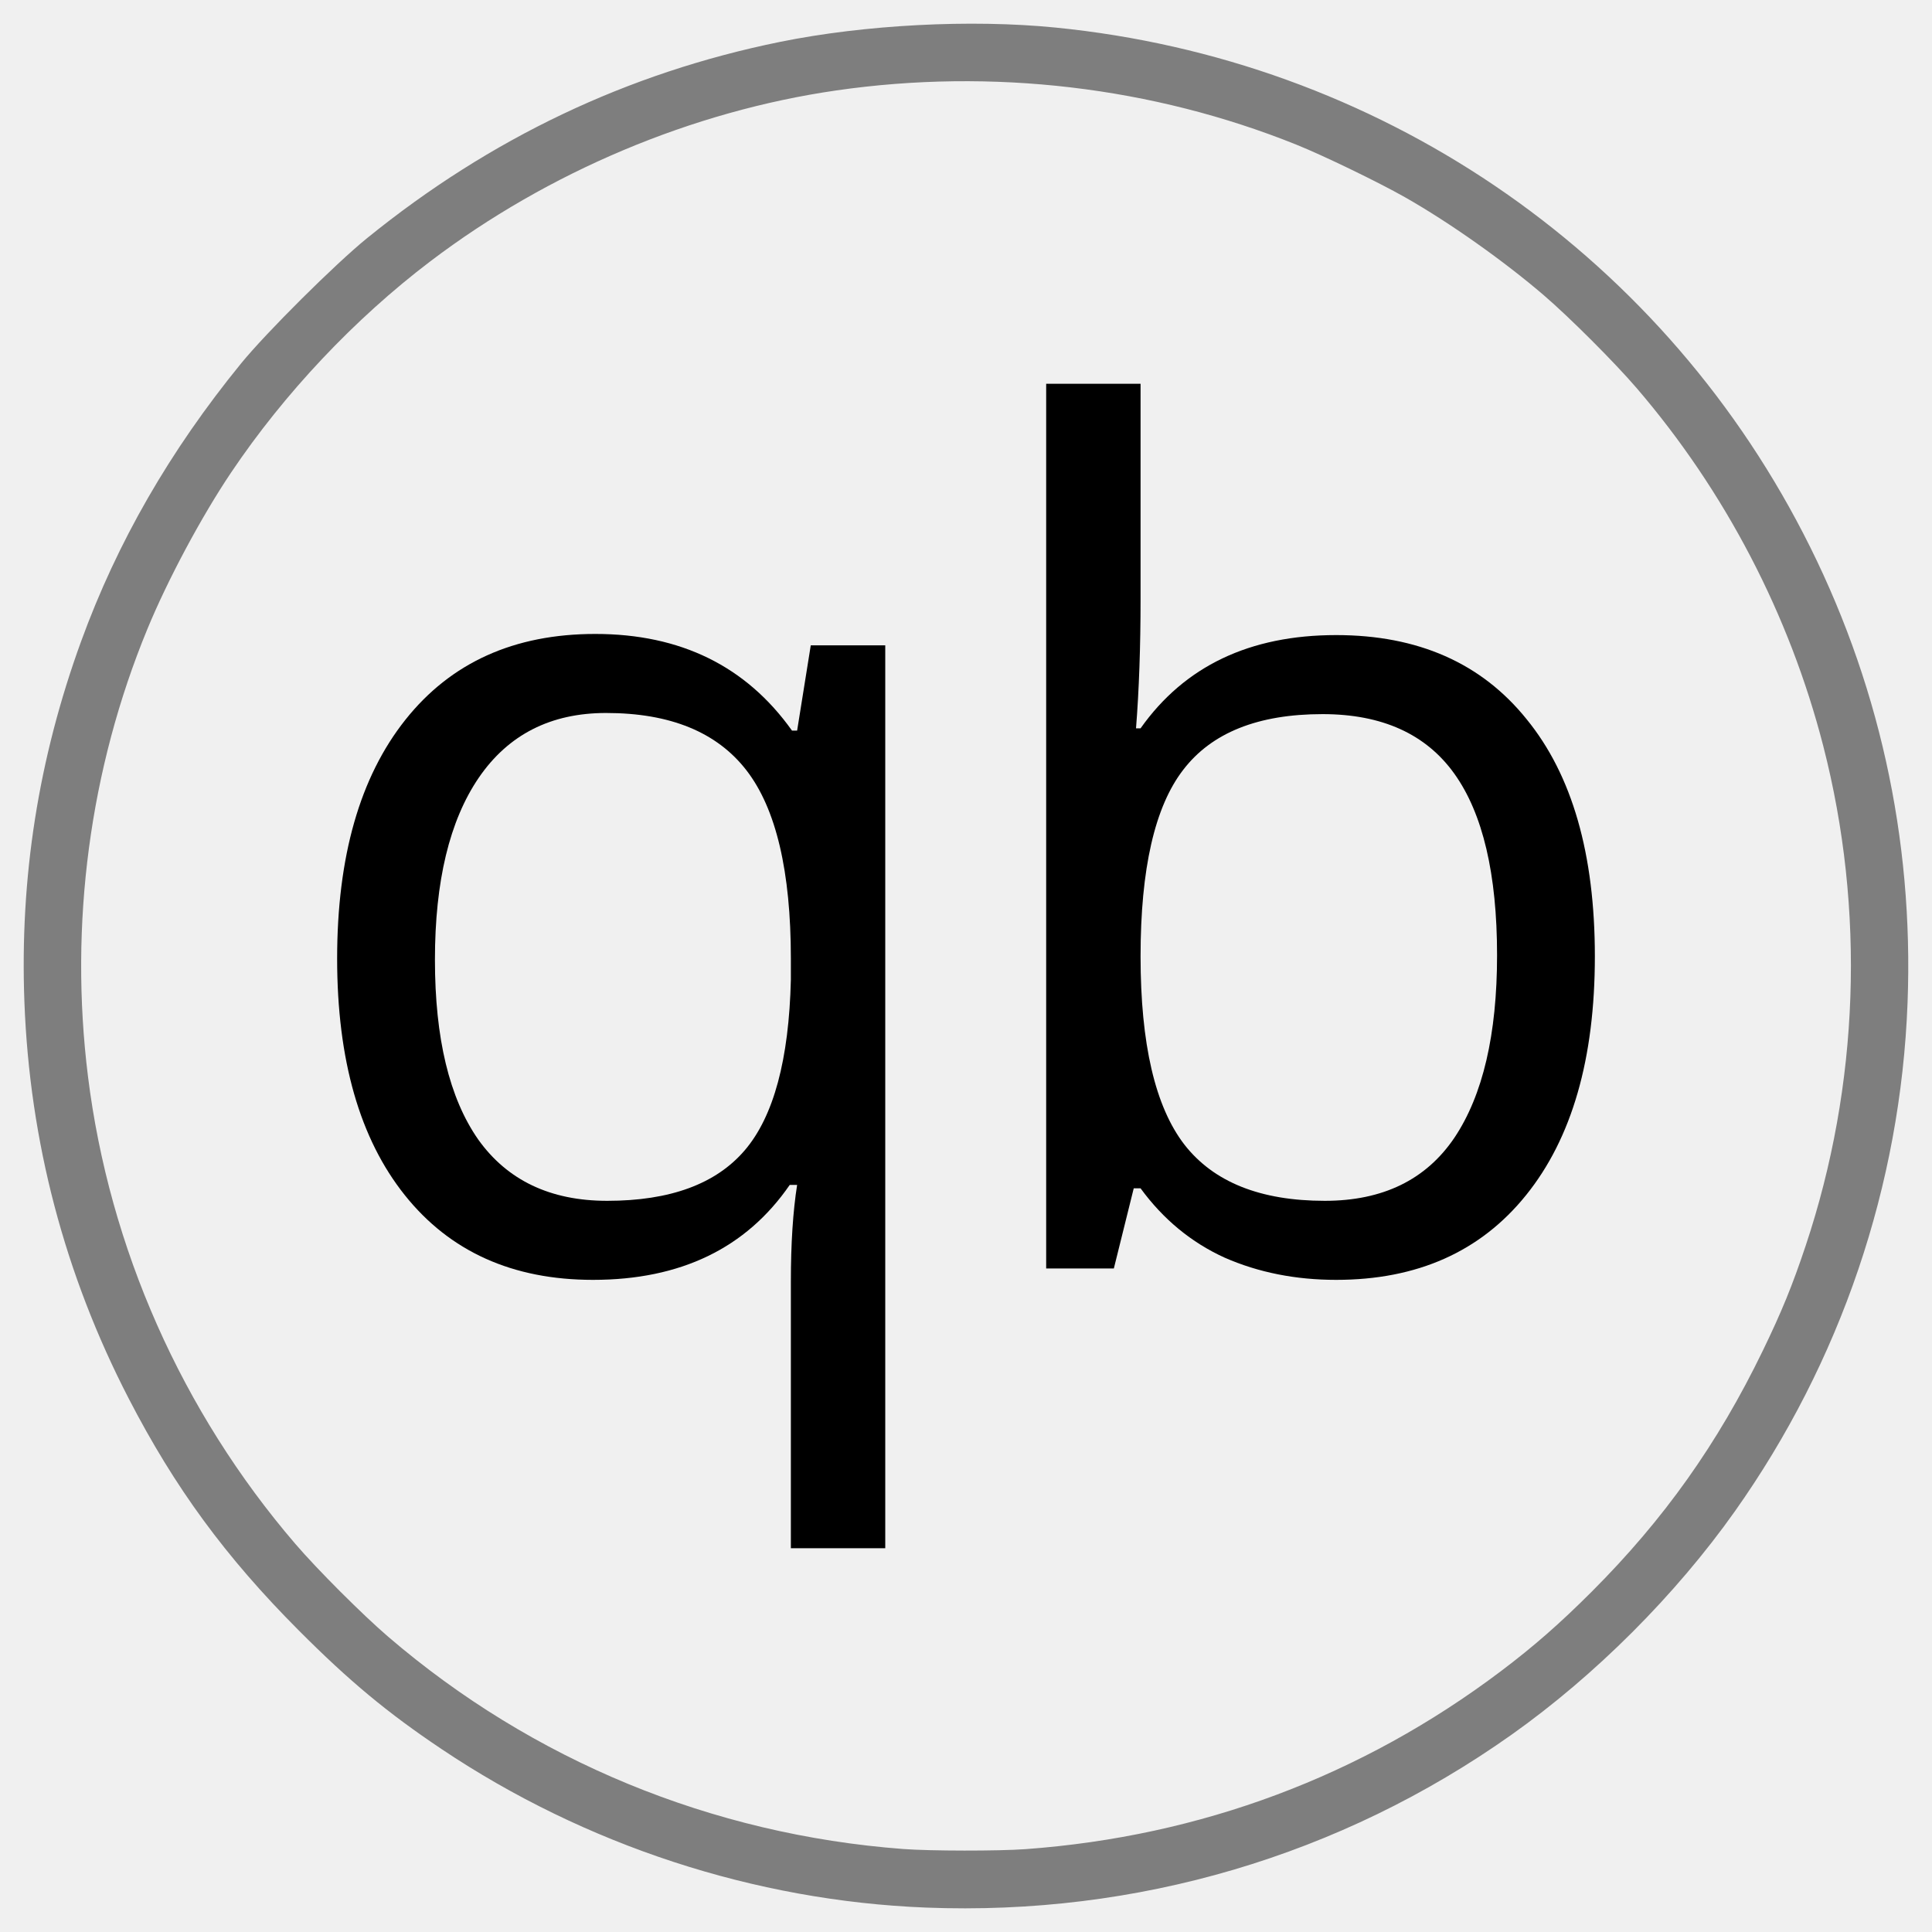
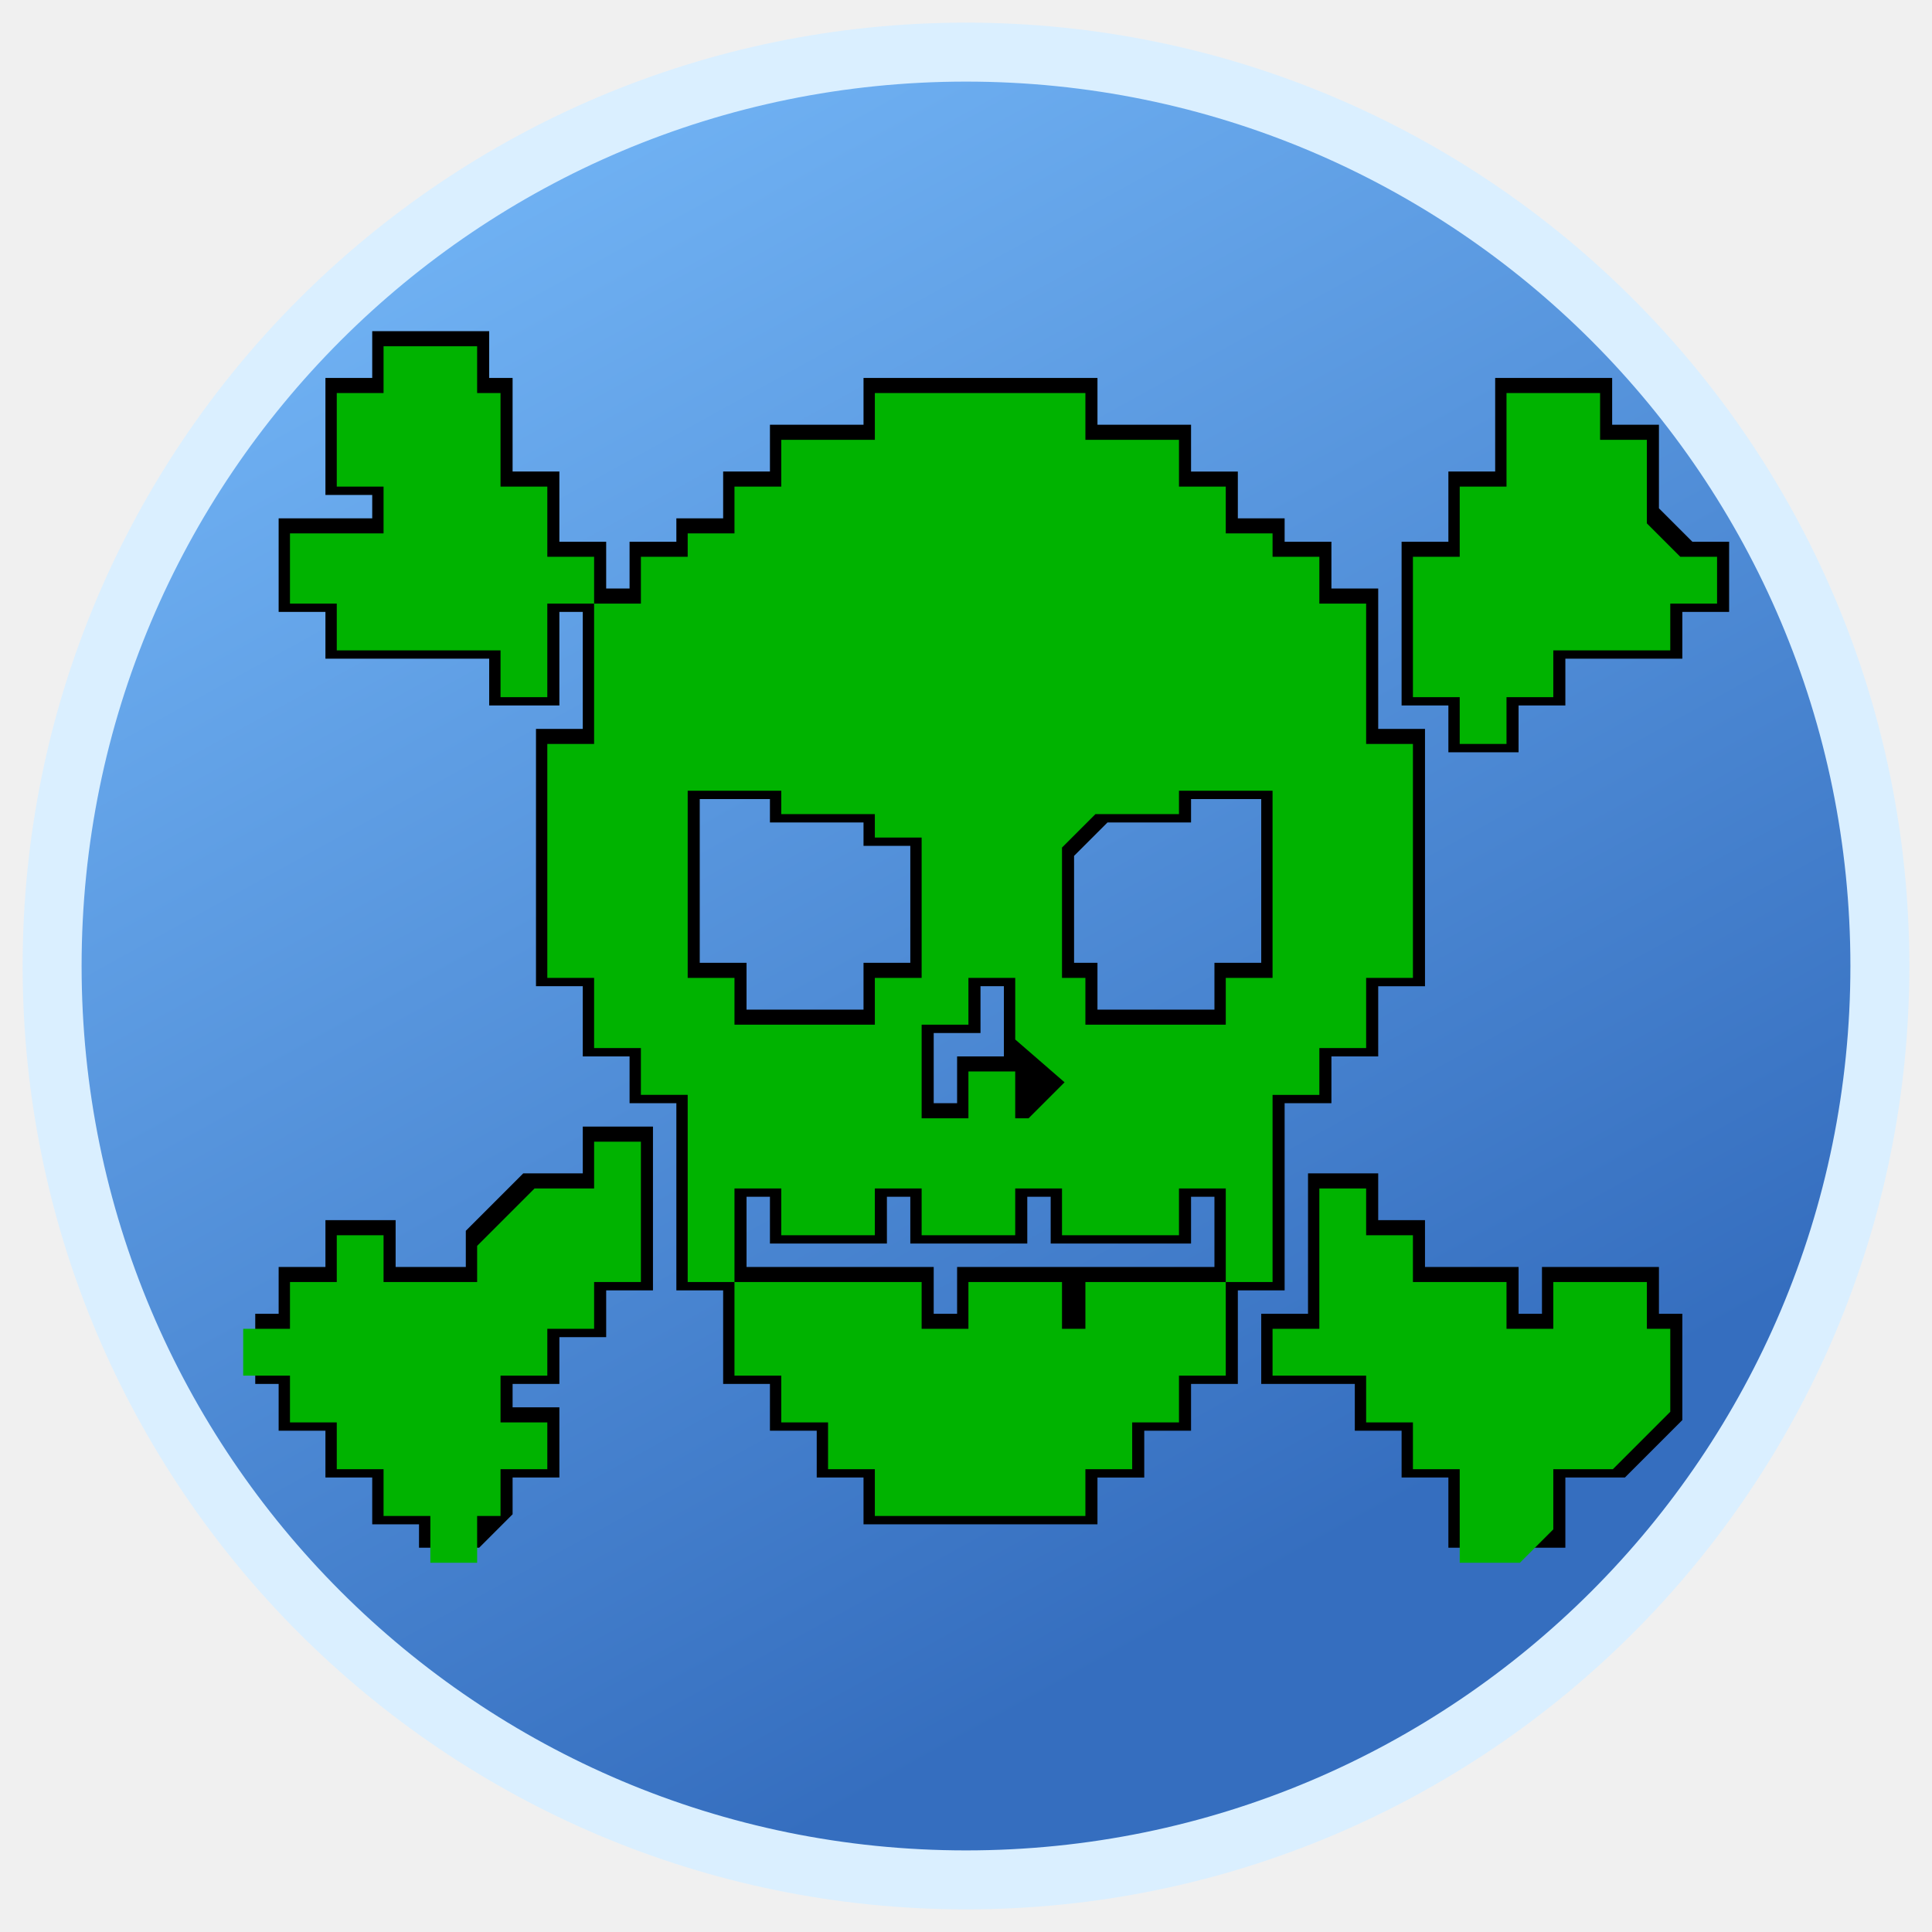
<svg xmlns="http://www.w3.org/2000/svg" height="1024" viewBox="0 0 1024 1024" width="1024" version="1.1" id="svg3">
-   <defs id="defs3">
-     <linearGradient id="swatch7">
-       <stop style="stop-color:#808080;stop-opacity:1;" offset="0" id="stop8" />
-     </linearGradient>
-   </defs>
+   <defs id="defs3" />
  <linearGradient id="a" gradientUnits="userSpaceOnUse" x1="348.283" x2="782.06" y1="0" y2="786.483">
-     <stop offset="0" stop-color="#72b4f5" id="stop1" style="stop-color:#00790b;stop-opacity:1;" />
-     <stop offset="1" stop-color="#356ebf" id="stop2" style="stop-color:#889100;stop-opacity:1;" />
+     <stop offset="0" stop-color="#72b4f5" id="stop1" />
+     <stop offset="1" stop-color="#356ebf" id="stop2" />
  </linearGradient>
-   <g fill="none" fill-rule="evenodd" transform="matrix(0.9765627,0,0,0.9765624,11.99991,12.00005)" id="g3">
-     <path d="m 712.898,332.399 q 66.657,0 103.38,45.671 37.03,45.364 37.03,128.684 0,83.32 -37.34,129.61 -37.03,45.98 -103.07,45.98 -33.02,0 -60.484,-12.035 -27.156,-12.344 -45.672,-37.649 h -3.703 l -10.8,43.512 H 555.515 V 196 h 51.227 v 116.65 q 0,39.191 -2.469,70.359 h 2.47 q 35.796,-50.61 106.155,-50.61 z m -7.406,42.894 q -52.46,0 -75.605,30.242 -23.145,29.934 -23.145,101.219 0,71.285 23.762,102.145 23.761,30.55 76.222,30.55 47.215,0 70.36,-34.254 23.144,-34.562 23.144,-99.058 0,-66.04 -23.144,-98.442 -23.145,-32.402 -71.594,-32.402 z" fill="#ffffff" id="path2" style="fill:#000000;fill-opacity:1" />
-     <path d="m 317.273,639.45 q 51.227,0 74.68,-27.466 23.453,-27.464 24.996,-92.578 v -11.418 q 0,-70.976 -24.07,-102.144 -24.07,-31.168 -76.223,-31.168 -45.055,0 -69.125,35.18 -23.762,34.87 -23.762,98.75 0,63.879 23.454,97.515 23.761,33.328 70.05,33.328 z m -7.715,42.894 q -65.421,0 -102.144,-45.98 -36.723,-45.981 -36.723,-128.376 0,-83.011 37.032,-129.609 37.03,-46.598 103.07,-46.598 69.433,0 106.773,52.461 h 2.778 l 7.406,-46.289 h 40.426 V 828 H 416.949 V 683.27 q 0,-30.86 3.395,-52.461 h -4.012 q -35.488,51.535 -106.774,51.535 z" fill="#c8e8ff" id="path3" style="fill:#000000;fill-opacity:1" />
+   <g fill="none" fill-rule="evenodd" transform="matrix(.9765627 0 0 .9765624 11.99991 12.00005)" id="g3">
+     <circle cx="512" cy="512" fill="url(#a)" r="496" stroke="#daefff" stroke-width="32" id="circle2" />
+     <path style="fill:#000000;stroke-width:23.433" d="m 228.286,820.31 h -6.2 v -6.2 -6.2 H 209.687 197.287 V 795.511 783.111 H 184.887 172.487 V 770.711 758.311 h -12.4 -12.4 v -12.4 -12.4 h -6.2 -6.2 v -6.2 -6.2 h 12.4 12.4 v 12.4 12.4 h 12.4 12.4 v 12.4 12.4 h 12.4 12.4 v 12.4 12.4 h 12.399 12.4 v 12.4 12.4 z m 22.142,0 h -3.543 v -12.4 -12.4 h 6.2 6.2 V 783.111 770.711 h 12.4 12.4 v -6.2 -6.2 h -12.4 -12.4 v -18.6 -18.6 h 12.4 12.4 v -12.4 -12.4 h 12.4 12.4 V 683.913 671.514 h 12.4 12.4 v -30.999 -30.999 h -6.2 -6.2 v 12.4 12.4 h -15.782 -15.781 l -15.218,15.218 -15.218,15.218 v 9.582 9.582 H 228.286 197.287 V 671.514 659.114 h -6.2 -6.2 v 12.4 12.4 H 172.487 160.088 v 12.4 12.4 h -12.4 -12.4 v -6.2 -6.2 h 6.2 6.2 V 683.913 671.514 h 12.4 12.4 V 659.114 646.714 h 18.6 18.6 v 12.4 12.4 h 18.6 18.6 v -9.582 -9.582 l 15.218,-15.218 15.218,-15.218 h 15.782 15.782 V 609.515 597.116 h 18.6 18.6 v 43.399 43.399 h -12.4 -12.4 v 12.4 12.4 h -12.4 -12.4 v 12.4 12.4 H 284.085 271.686 v 6.2 6.2 h 12.4 12.4 v 18.6 18.6 H 284.085 271.686 v 9.743 9.742 l -8.857,8.857 -8.857,8.857 z m 523.446,0 h -6.2 V 801.71 783.111 H 755.276 742.876 V 770.711 758.311 h -12.399 -12.4 V 745.912 733.512 H 693.277 668.478 V 714.913 696.313 h 12.4 12.4 V 659.114 621.915 h 18.6 18.6 v 12.4 12.4 h 12.399 12.4 v 12.4 12.4 h 24.799 24.8 v 12.4 12.4 h 6.2 6.2 V 683.913 671.514 h 30.999 30.999 v 12.4 12.4 h 6.2 6.2 v 28.181 28.181 l -15.218,15.218 -15.218,15.218 h -15.782 -15.781 v 18.6 18.6 h -12.4 -12.4 v -6.2 -6.2 h 6.2 6.2 V 789.311 770.711 h 15.782 15.781 l 15.218,-15.218 15.218,-15.218 v -15.782 -15.781 h -6.2 -6.2 V 696.313 683.913 h -18.6 -18.6 v 12.4 12.4 H 811.074 792.475 V 696.313 683.913 h -24.799 -24.8 V 671.514 659.114 h -12.399 -12.4 v -12.4 -12.4 h -6.2 -6.2 v 37.199 37.199 h -12.4 -12.4 v 6.2 6.2 h 24.799 24.8 v 12.4 12.4 h 12.399 12.4 v 12.4 12.4 h 12.4 12.399 v 24.799 24.8 z M 519.681,807.91 H 457.682 V 795.511 783.111 H 445.282 432.882 V 770.711 758.311 h -12.4 -12.4 V 745.912 733.512 H 395.683 383.283 V 708.713 683.913 H 370.883 358.484 V 634.315 584.716 H 346.084 333.684 V 572.316 559.917 H 321.285 308.885 V 541.317 522.717 h -12.4 -12.4 V 454.519 386.321 h 12.4 12.4 v -30.999 -30.999 h -6.2 -6.2 v 24.799 24.799 h -18.6 -18.6 v -12.4 -12.4 h -43.399 -43.399 v -12.4 -12.4 h -12.4 -12.4 v -24.799 -24.799 h 24.8 24.799 v -6.2 -6.2 H 184.887 172.487 v -30.999 -30.999 h 12.4 12.4 v -12.4 -12.4 h 30.999 30.999 v 12.4 12.4 h 6.2 6.2 v 24.799 24.799 h 12.4 12.4 v 18.6 18.6 h 12.4 12.4 v 12.4 12.4 h 6.2 6.2 v -12.4 -12.4 h 12.4 12.4 v -6.2 -6.2 h 12.4 12.4 v -12.4 -12.4 h 12.4 12.399 V 237.525 225.125 h 24.8 24.799 v -12.4 -12.4 h 61.999 61.999 v 12.4 12.4 h 24.8 24.799 v 12.4 12.4 h 12.4 12.4 v 12.4 12.4 h 12.4 12.4 v 6.2 6.2 h 12.4 12.4 v 12.4 12.4 h 12.4 12.4 v 37.199 37.199 h 12.399 12.4 v 68.198 68.198 h -12.4 -12.399 v 18.6 18.6 h -12.4 -12.4 v 12.4 12.4 h -12.4 -12.4 v 49.599 49.599 h -12.4 -12.4 v 24.8 24.799 H 643.678 631.278 v 12.4 12.4 h -12.4 -12.4 v 12.4 12.4 h -12.4 -12.4 v 12.4 12.4 z m 0,-12.4 h 49.599 V 783.111 770.711 h 12.4 12.4 v -12.4 -12.4 h 12.4 12.4 v -12.4 -12.4 h 12.4 12.4 V 702.513 683.913 h -31 -30.999 v 12.4 12.4 H 569.28 556.88 V 696.313 683.913 h -18.6 -18.6 v 12.4 12.4 H 501.081 482.481 V 696.313 683.913 h -43.399 -43.399 v 18.6 18.6 h 12.399 12.4 v 12.4 12.4 h 12.4 12.4 v 12.4 12.4 h 12.4 12.4 v 12.4 12.4 z M 501.081,696.313 h 6.2 V 683.913 671.514 h 68.199 68.199 v -18.6 -18.6 h -6.2 -6.2 v 12.4 12.4 h -37.199 -37.199 v -12.4 -12.4 h -6.2 -6.2 v 12.4 12.4 h -31 -30.999 v -12.4 -12.4 h -6.2 -6.2 V 646.714 659.114 H 439.082 408.083 v -12.4 -12.4 h -6.2 -6.2 v 18.6 18.6 h 49.599 49.599 v 12.4 12.4 z M 377.083,671.514 h 6.2 v -24.8 -24.799 h 18.6 18.599 v 12.4 12.4 h 18.6 18.6 v -12.4 -12.4 h 18.6 18.6 v 12.4 12.4 h 18.6 18.6 v -12.4 -12.4 h 18.6 18.6 v 12.4 12.4 h 24.799 24.8 v -12.4 -12.4 h 18.6 18.6 v 24.799 24.8 h 6.2 6.2 V 621.915 572.316 h 12.4 12.4 v -12.4 -12.4 h 12.4 12.4 v -18.6 -18.6 h 12.4 12.399 V 454.519 398.721 h -12.399 -12.4 V 361.521 324.322 H 705.677 693.277 V 311.923 299.523 h -12.4 -12.4 v -6.2 -6.2 H 656.078 643.678 V 274.724 262.324 H 631.278 618.879 V 249.924 237.525 H 594.079 569.28 V 225.125 212.725 h -49.599 -49.599 v 12.4 12.4 h -24.8 -24.8 v 12.4 12.4 H 408.083 395.683 v 12.4 12.4 h -12.4 -12.4 v 6.2 6.2 h -12.4 -12.4 v 12.4 12.4 h -12.4 -12.4 v 37.199 37.199 h -12.4 -12.4 v 55.799 55.799 h 12.4 12.4 v 18.6 18.6 h 12.4 12.4 v 12.4 12.4 h 12.4 12.4 v 49.599 49.599 z M 501.081,597.116 h -18.6 v -30.999 -30.999 h 12.4 12.4 v -12.4 -12.4 h 18.6 18.6 v 17.231 17.231 l 12.4,8.937 12.4,8.937 v 8.374 8.374 l -8.857,8.857 -8.857,8.857 h -9.743 -9.743 V 584.716 572.316 h -6.2 -6.2 v 12.4 12.4 z m 0,-12.4 h 6.2 V 572.316 559.917 h 12.4 12.4 V 541.317 522.717 h -6.2 -6.2 v 12.4 12.4 h -12.4 -12.4 v 18.6 18.6 z m -74.399,-37.199 h -43.399 v -12.4 -12.4 h -12.4 -12.4 v -55.799 -55.799 h 30.999 30.999 v 6.2 6.2 h 24.8 24.8 v 6.2 6.2 h 12.4 12.4 v 43.399 43.399 h -12.4 -12.4 v 12.4 12.4 z m 0,-12.4 h 31 v -12.4 -12.4 h 12.4 12.4 v -30.999 -30.999 h -12.4 -12.4 v -6.2 -6.2 H 432.882 408.083 v -6.2 -6.2 h -18.6 -18.6 v 43.399 43.399 h 12.4 12.4 v 12.4 12.4 z m 185.997,12.4 h -43.399 v -12.4 -12.4 h -6.2 -6.2 v -40.742 -40.742 l 8.857,-8.857 8.857,-8.857 h 22.142 22.142 v -6.2 -6.2 h 30.999 30.999 v 55.799 55.799 h -12.4 -12.4 v 12.4 12.4 z m 0,-12.4 h 31 v -12.4 -12.4 h 12.4 12.4 V 466.919 423.52 H 649.878 631.278 v 6.2 6.2 h -22.142 -22.143 l -8.857,8.857 -8.857,8.857 v 28.342 28.342 h 6.2 6.2 v 12.4 12.4 z M 277.885,361.521 h 6.2 V 336.722 311.923 h 12.4 12.4 v -6.2 -6.2 h -12.4 -12.4 v -18.6 -18.6 h -12.4 -12.4 v -24.799 -24.799 h -6.2 -6.2 v -12.4 -12.4 h -18.6 -18.6 v 12.4 12.4 H 197.287 184.887 v 18.6 18.6 h 12.4 12.4 v 18.6 18.6 h -24.8 -24.799 v 12.4 12.4 h 12.4 12.4 v 12.4 12.4 h 43.399 43.399 v 12.4 12.4 z m 508.389,37.199 h -18.6 v -12.4 -12.4 h -12.4 -12.4 v -43.399 -43.399 h 12.4 12.4 v -18.6 -18.6 h 12.399 12.4 V 225.125 200.326 h 30.999 30.999 v 12.4 12.4 h 12.4 12.4 v 22.142 22.142 l 8.857,8.857 8.857,8.857 h 9.743 9.743 v 18.6 18.6 h -12.4 -12.4 v 12.4 12.4 H 860.673 829.674 v 12.4 12.4 h -12.4 -12.4 v 12.4 12.4 z m 0,-12.4 h 6.2 v -12.4 -12.4 h 12.4 12.4 v -12.4 -12.4 h 30.999 30.999 V 324.322 311.923 h 12.399 12.4 v -6.2 -6.2 h -9.743 -9.743 l -8.857,-8.857 -8.857,-8.857 V 259.667 237.525 H 854.473 842.074 V 225.125 212.725 h -18.599 -18.6 v 24.799 24.799 h -12.4 -12.4 v 18.6 18.6 h -12.399 -12.4 v 30.999 30.999 h 12.4 12.399 v 12.4 12.4 z" id="path13572" transform="matrix(1.024,0,0,1.024,-12.2879,-12.28805)" />
+     <path style="fill:#00b300;fill-opacity:1;stroke-width:23.433" d="M 240.493,828.303 H 228.093 V 815.903 803.503 H 215.693 203.293 v -12.4 -12.399 H 190.894 178.494 V 766.304 753.904 H 166.094 153.695 V 741.505 729.105 H 141.295 128.895 V 716.705 704.306 h 12.4 12.4 v -12.4 -12.4 h 12.4 12.4 v -12.399 -12.4 h 12.4 12.4 v 12.4 12.399 h 24.799 24.799 v -9.582 -9.582 l 15.218,-15.218 15.218,-15.218 h 15.781 15.781 v -12.4 -12.4 h 12.4 12.4 v 37.199 37.199 h -12.4 -12.4 v 12.4 12.4 h -12.4 -12.4 v 12.4 12.4 h -12.4 -12.4 v 12.4 12.4 h 12.4 12.4 v 12.4 12.4 h -12.4 -12.4 v 12.399 12.4 h -6.2 -6.2 v 12.4 12.4 z m 549.129,0 H 773.679 V 803.503 778.704 H 761.28 748.88 v -12.4 -12.4 h -12.4 -12.4 v -12.4 -12.4 h -24.799 -24.799 V 716.705 704.306 h 12.4 12.4 v -37.199 -37.199 h 12.4 12.4 v 12.399 12.4 h 12.4 12.4 v 12.4 12.399 h 24.799 24.8 v 12.4 12.4 h 12.4 12.4 v -12.4 -12.4 h 24.799 24.8 v 12.4 12.4 h 6.2 6.2 v 21.981 21.981 l -15.218,15.218 -15.218,15.218 h -15.781 -15.782 v 15.942 15.943 l -8.857,8.857 -8.857,8.857 z M 519.486,803.503 H 463.687 v -12.4 -12.399 h -12.4 -12.4 v -12.4 -12.4 h -12.4 -12.4 v -12.4 -12.4 h -12.4 -12.4 V 704.306 679.506 h -12.4 -12.4 v -49.599 -49.599 h -12.4 -12.4 v -12.4 -12.399 h -12.4 -12.4 v -18.6 -18.6 h -12.4 -12.4 v -61.999 -61.998 h 12.4 12.4 v -37.199 -37.199 h -12.4 -12.4 v 24.8 24.799 H 277.692 265.292 V 357.114 344.715 H 221.893 178.494 V 332.315 319.915 h -12.4 -12.4 v -18.6 -18.6 h 24.799 24.799 v -12.399 -12.4 h -12.4 -12.4 v -24.799 -24.8 h 12.4 12.4 v -12.4 -12.4 h 24.799 24.799 v 12.4 12.4 h 6.2 6.2 v 24.8 24.799 h 12.4 12.4 v 18.6 18.6 h 12.4 12.4 v 12.4 12.4 h 12.4 12.4 v -12.4 -12.4 h 12.4 12.4 v -6.2 -6.2 h 12.4 12.4 v -12.399 -12.4 h 12.4 12.4 v -12.4 -12.4 h 24.799 24.8 v -12.4 -12.4 h 55.799 55.799 v 12.4 12.4 h 24.799 24.799 v 12.4 12.4 h 12.4 12.4 v 12.4 12.399 h 12.4 12.4 v 6.2 6.2 h 12.4 12.4 v 12.4 12.4 h 12.4 12.4 v 37.199 37.199 h 12.4 12.4 v 61.998 61.999 h -12.4 -12.4 v 18.6 18.6 h -12.4 -12.4 v 12.399 12.4 h -12.4 -12.4 v 49.599 49.599 h -12.4 -12.4 v 24.8 24.799 H 637.283 624.883 v 12.4 12.4 h -12.4 -12.4 v 12.4 12.4 h -12.4 -12.4 v 12.399 12.4 z m -18.6,-99.197 h 12.4 v -12.4 -12.4 h 24.799 24.799 v 12.4 12.4 h 6.2 6.2 v -12.4 -12.4 h 37.199 37.199 V 654.707 629.908 H 637.283 624.883 v 12.399 12.4 h -30.999 -30.999 v -12.4 -12.399 h -12.4 -12.4 v 12.399 12.4 h -24.799 -24.799 v -12.4 -12.399 H 476.087 463.687 v 12.399 12.4 h -24.8 -24.799 v -12.4 -12.399 h -12.4 -12.4 v 24.799 24.799 h 49.599 49.599 v 12.4 12.4 z m 0,-111.597 h 12.4 v -12.4 -12.4 h 12.4 12.4 v 12.4 12.4 h 3.543 3.543 l 9.535,-9.535 9.535,-9.535 -13.077,-11.342 -13.077,-11.342 v -16.322 -16.322 h -12.4 -12.4 v 12.4 12.4 h -12.4 -12.4 v 24.799 24.8 z M 426.488,543.11 H 463.687 v -12.4 -12.4 h 12.4 12.4 V 481.111 443.912 H 476.087 463.687 v -6.2 -6.2 h -24.8 -24.799 v -6.2 -6.2 h -24.799 -24.799 v 49.599 49.599 h 12.4 12.4 v 12.4 12.4 z m 185.995,0 h 37.199 v -12.4 -12.4 h 12.4 12.4 v -49.599 -49.599 h -24.799 -24.8 v 6.2 6.2 h -22.142 -22.142 l -8.857,8.857 -8.857,8.857 v 34.542 34.542 h 6.2 6.2 v 12.4 12.4 z M 786.079,394.314 H 773.679 V 381.914 369.514 H 761.28 748.88 V 332.315 295.116 h 12.4 12.4 v -18.6 -18.6 h 12.4 12.4 v -24.799 -24.8 h 24.799 24.799 v 12.4 12.4 h 12.4 12.4 v 22.142 22.142 l 8.857,8.857 8.857,8.857 h 9.743 9.743 v 12.4 12.4 h -12.4 -12.4 v 12.4 12.4 h -30.999 -30.999 v 12.4 12.4 H 810.878 798.479 v 12.4 12.4 z" id="path13571" transform="matrix(1.024,0,0,1.024,-12.2879,-12.28805)" />
  </g>
-   <path style="fill:#7e7e7e;fill-opacity:1;stroke-width:0.887" d="M 490.722,1011.058 C 400.098,1007.482 310.139,978.04 234.057,927.057 205.29,907.779 185.121,891.019 158.244,864.052 119.528,825.209 92.63,788.511 68.184,741.181 34.249,675.479 15.735,605.083 12.938,531.118 10.442,465.134 20.378,401.994 43.044,339.792 62.161,287.332 90.032,238.922 127.754,192.657 141.072,176.324 177.607,139.983 194.468,126.298 259.818,73.257 332.641,38.63 413.362,22.214 c 44.926,-9.137 101.243,-12.068 146.094,-7.604 170.262,16.944 318.333,117.141 396.36,268.21 39.787,77.032 58.543,161.48 55.231,248.673 -3.676,96.77 -35.445,190.325 -91.529,269.533 -31.42,44.376 -74.118,87.073 -118.493,118.493 -90.556,64.119 -198.471,95.954 -310.303,91.54 z m 52.752,-30.968 c 92.902,-6.76 178.293,-38.722 252.048,-94.343 17.325,-13.066 31.263,-25.266 48.111,-42.114 38.289,-38.289 66.836,-78.497 90.678,-127.72 10.039,-20.725 15.704,-34.594 22.735,-55.661 28.383,-85.036 31.662,-177.976 9.34,-264.781 -17.928,-69.717 -52.053,-135.177 -98.938,-189.785 -11.704,-13.632 -35.484,-37.414 -49.135,-49.139 C 797.068,138.3 768.055,117.808 744.727,104.574 730.627,96.575 701.438,82.441 687.15,76.693 610.899,46.017 525.94,35.997 443.29,47.93 366.842,58.968 290.586,91.066 228.064,138.522 c -40.089,30.429 -77.338,69.921 -105.577,111.936 -15.704,23.365 -33.573,56.761 -44.353,82.895 -30.591,74.162 -41.528,156.492 -31.503,237.16 11.308,90.99 49.81,177.787 109.921,247.799 11.712,13.641 35.494,37.423 49.135,49.135 76.538,65.714 171.683,104.936 273.067,112.568 14.271,1.074 50.404,1.115 64.72,0.074 z" id="path4" />
</svg>
